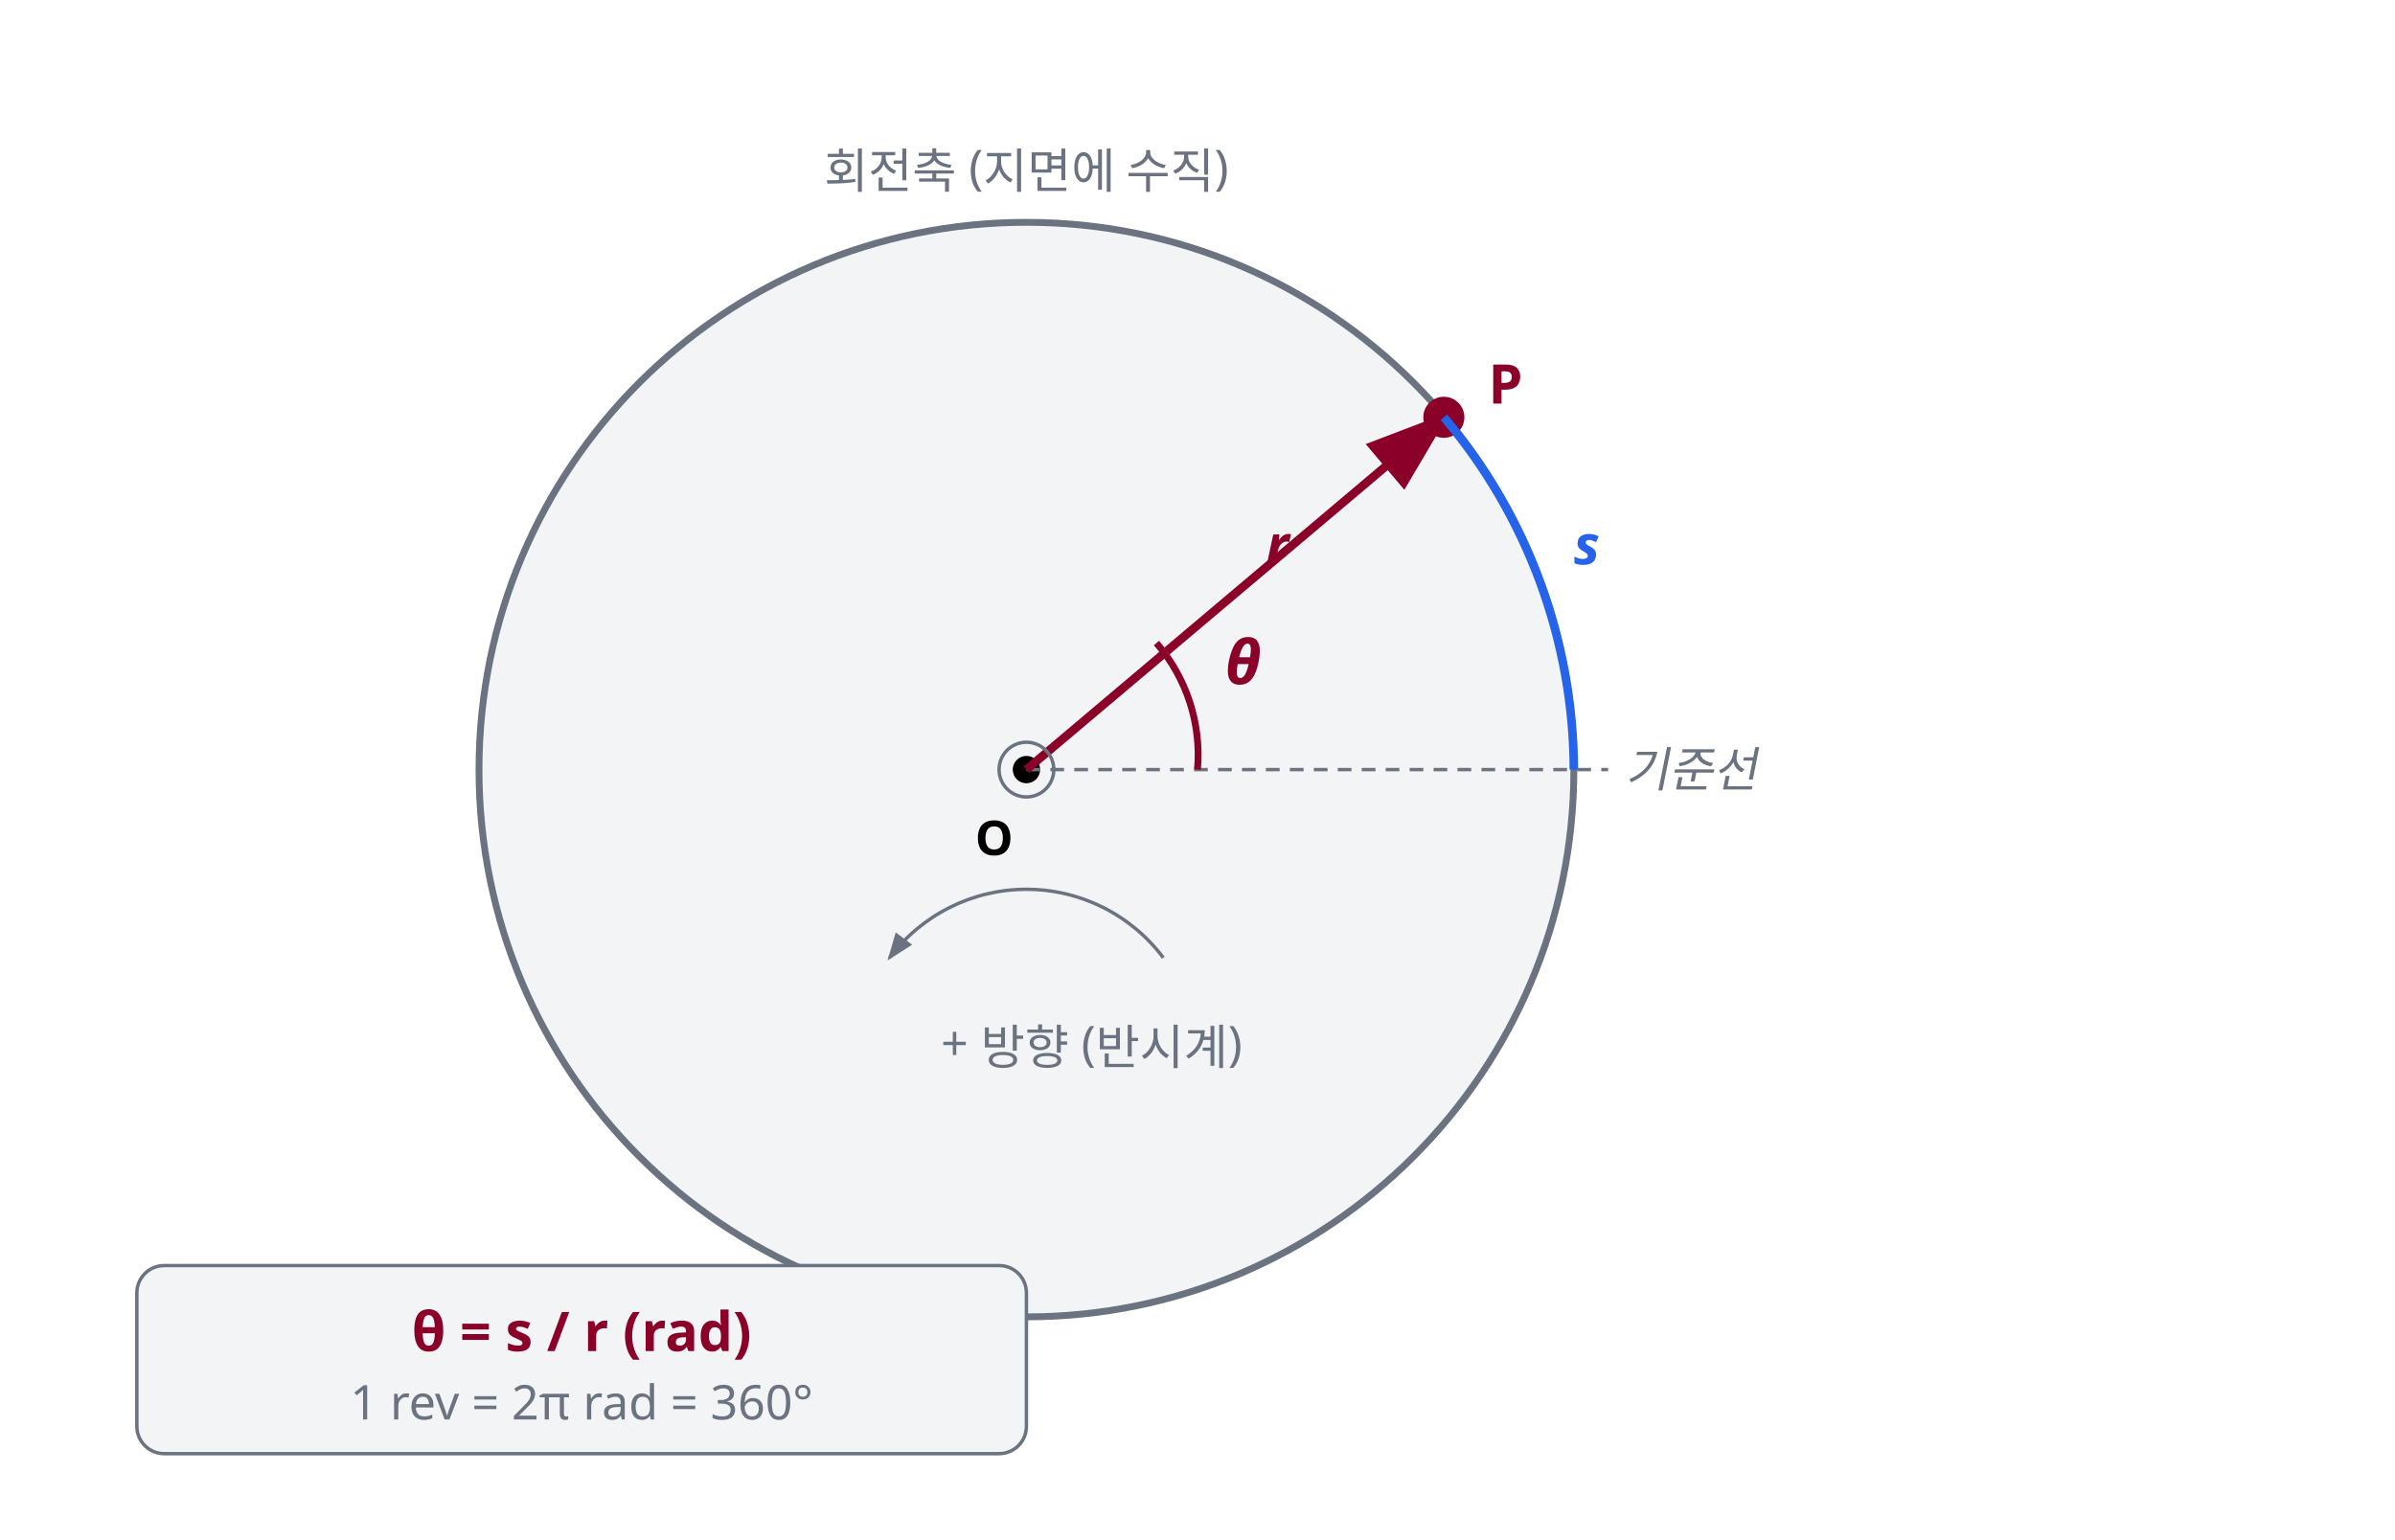
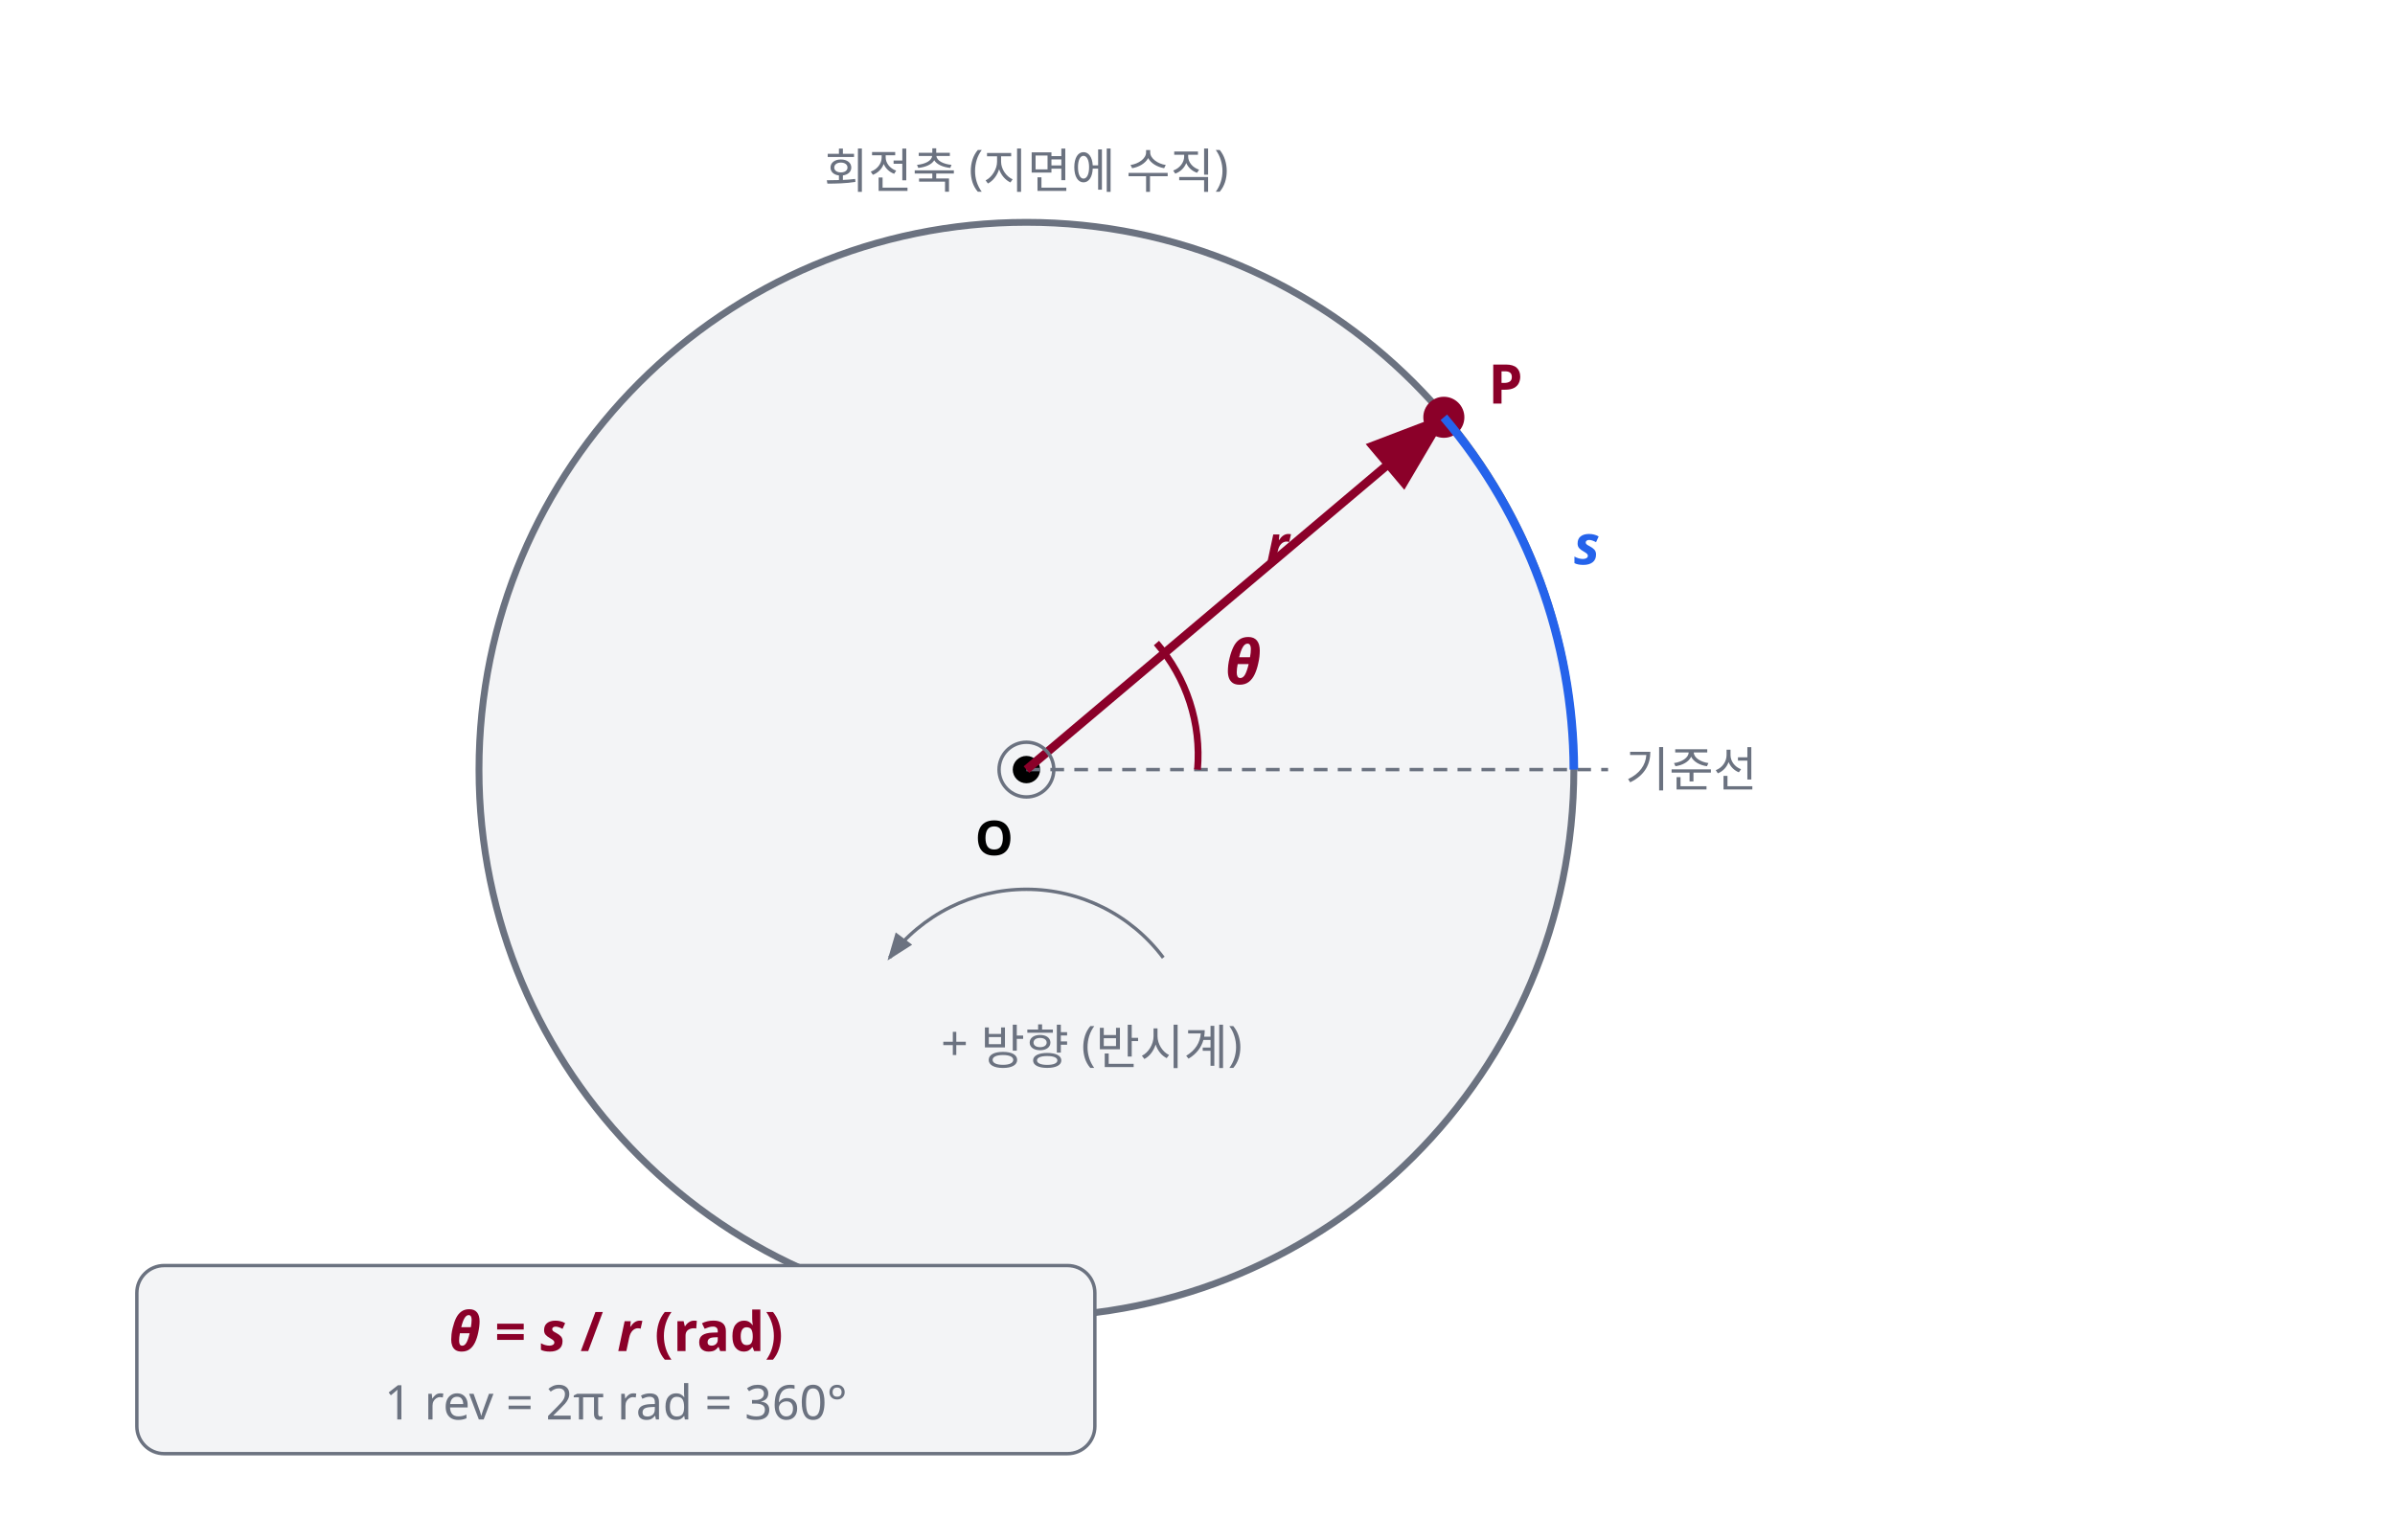
<svg xmlns="http://www.w3.org/2000/svg" viewBox="0 0 700 450" font-family="sans-serif">
  <defs>
    <marker id="arrow-red" markerWidth="10" markerHeight="7" refX="9" refY="3.5" orient="auto">
      <polygon points="0 0, 10 3.5, 0 7" fill="#8B0029" />
    </marker>
    <marker id="arrow-blue" markerWidth="10" markerHeight="7" refX="9" refY="3.5" orient="auto">
      <polygon points="0 0, 10 3.5, 0 7" fill="#2563EB" />
    </marker>
    <marker id="arrow-gray" markerWidth="8" markerHeight="6" refX="7" refY="3" orient="auto">
      <polygon points="0 0, 8 3, 0 6" fill="#6B7280" />
    </marker>
  </defs>
  <circle cx="300" cy="225" r="160" fill="#F3F4F6" stroke="#6B7280" stroke-width="2" />
  <circle cx="300" cy="225" r="4" fill="#000000" />
  <text x="285" y="250" font-size="14" fill="#000000" font-weight="bold">O</text>
  <line x1="300" y1="225" x2="470" y2="225" stroke="#6B7280" stroke-width="1" stroke-dasharray="4 3" />
-   <text x="475" y="230" font-size="14" fill="#6B7280" font-style="italic">기준선</text>
+   <text x="475" y="230" font-size="14" fill="#6B7280">기준선</text>
  <line x1="300" y1="225" x2="422" y2="122" stroke="#8B0029" stroke-width="2.5" marker-end="url(#arrow-red)" />
  <circle cx="422" cy="122" r="6" fill="#8B0029" />
  <text x="435" y="118" font-size="16" fill="#8B0029" font-weight="bold">P</text>
  <text x="370" y="165" font-size="16" fill="#8B0029" font-style="italic" font-weight="bold">r</text>
  <path d="M 350 225 A 50 50 0 0 0 338 188" fill="none" stroke="#8B0029" stroke-width="2" />
  <text x="358" y="200" font-size="18" fill="#8B0029" font-style="italic" font-weight="bold">θ</text>
  <path d="M 460 225 A 160 160 0 0 0 422 122" fill="none" stroke="#2563EB" stroke-width="2.5" />
  <text x="460" y="165" font-size="16" fill="#2563EB" font-weight="bold" font-style="italic">s</text>
-   <rect x="40" y="370" width="260" height="55" rx="8" fill="#F3F4F6" stroke="#6B7280" stroke-width="1" />
-   <text x="170" y="395" text-anchor="middle" font-size="16" fill="#8B0029" font-weight="bold">
-     θ = s / r  (rad)
+   <rect x="40" y="370" width="280" height="55" rx="8" fill="#F3F4F6" stroke="#6B7280" stroke-width="1" />
+   <text x="180" y="395" text-anchor="middle" font-size="16" fill="#8B0029" font-weight="bold">
+     <tspan font-style="italic">θ</tspan> = <tspan font-style="italic">s</tspan> / <tspan font-style="italic">r</tspan>  (rad)
  </text>
-   <text x="170" y="415" text-anchor="middle" font-size="14" fill="#6B7280">
+   <text x="180" y="415" text-anchor="middle" font-size="14" fill="#6B7280">
    1 rev = 2π rad = 360°
  </text>
  <path d="M 340 280 A 50 50 0 0 0 260 280" fill="none" stroke="#6B7280" stroke-width="1" marker-end="url(#arrow-gray)" />
  <text x="275" y="310" font-size="14" fill="#6B7280">+ 방향 (반시계)</text>
  <text x="300" y="55" text-anchor="middle" font-size="14" fill="#6B7280">회전축 (지면에 수직)</text>
  <circle cx="300" cy="225" r="8" fill="none" stroke="#6B7280" stroke-width="1" />
</svg>
